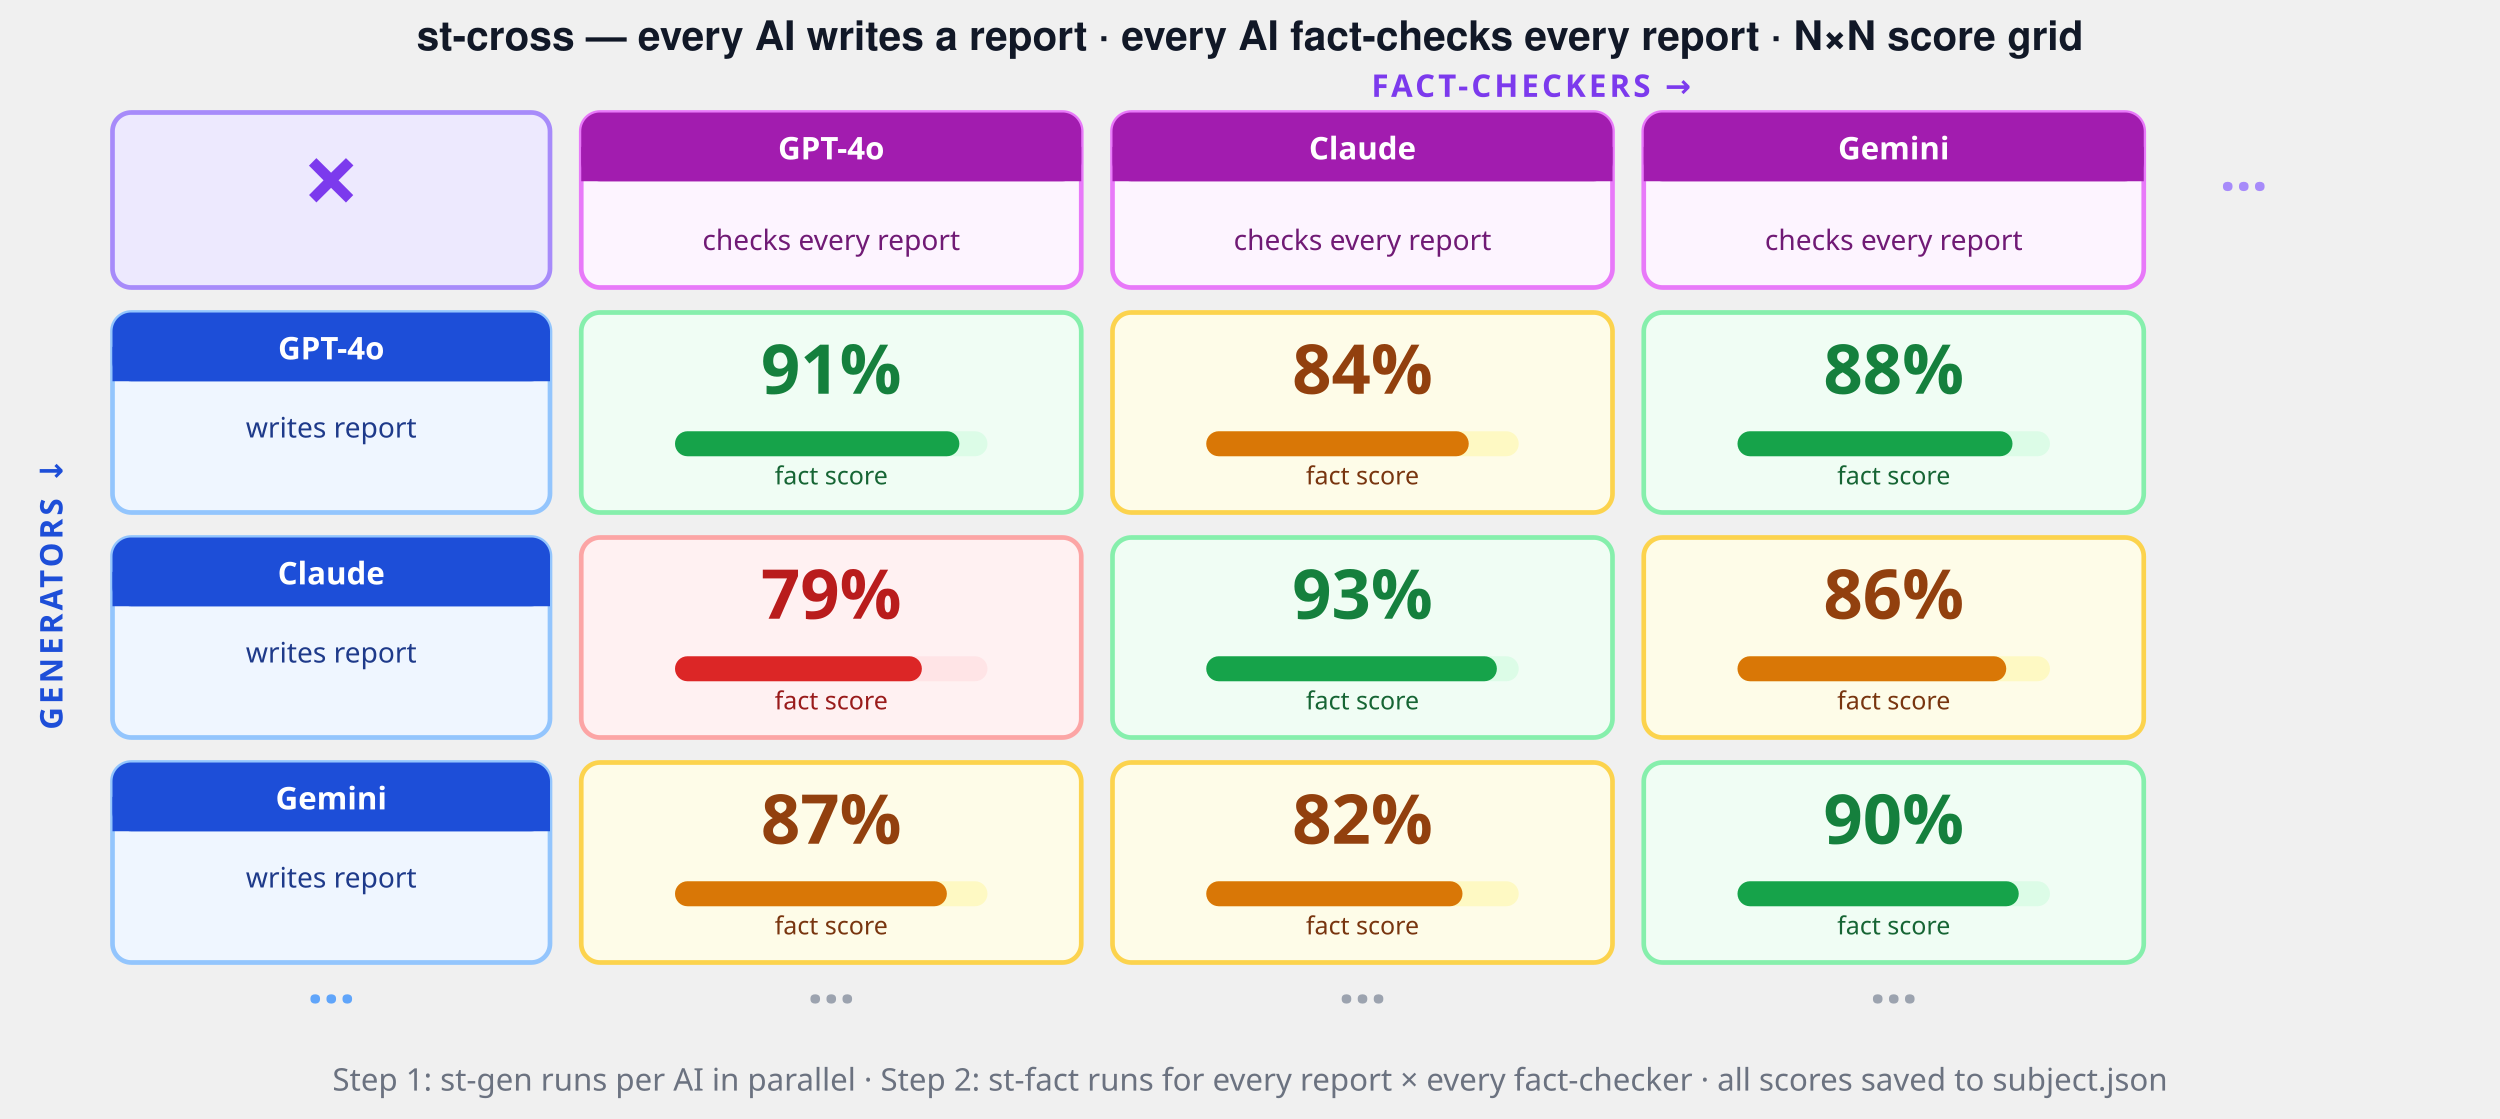
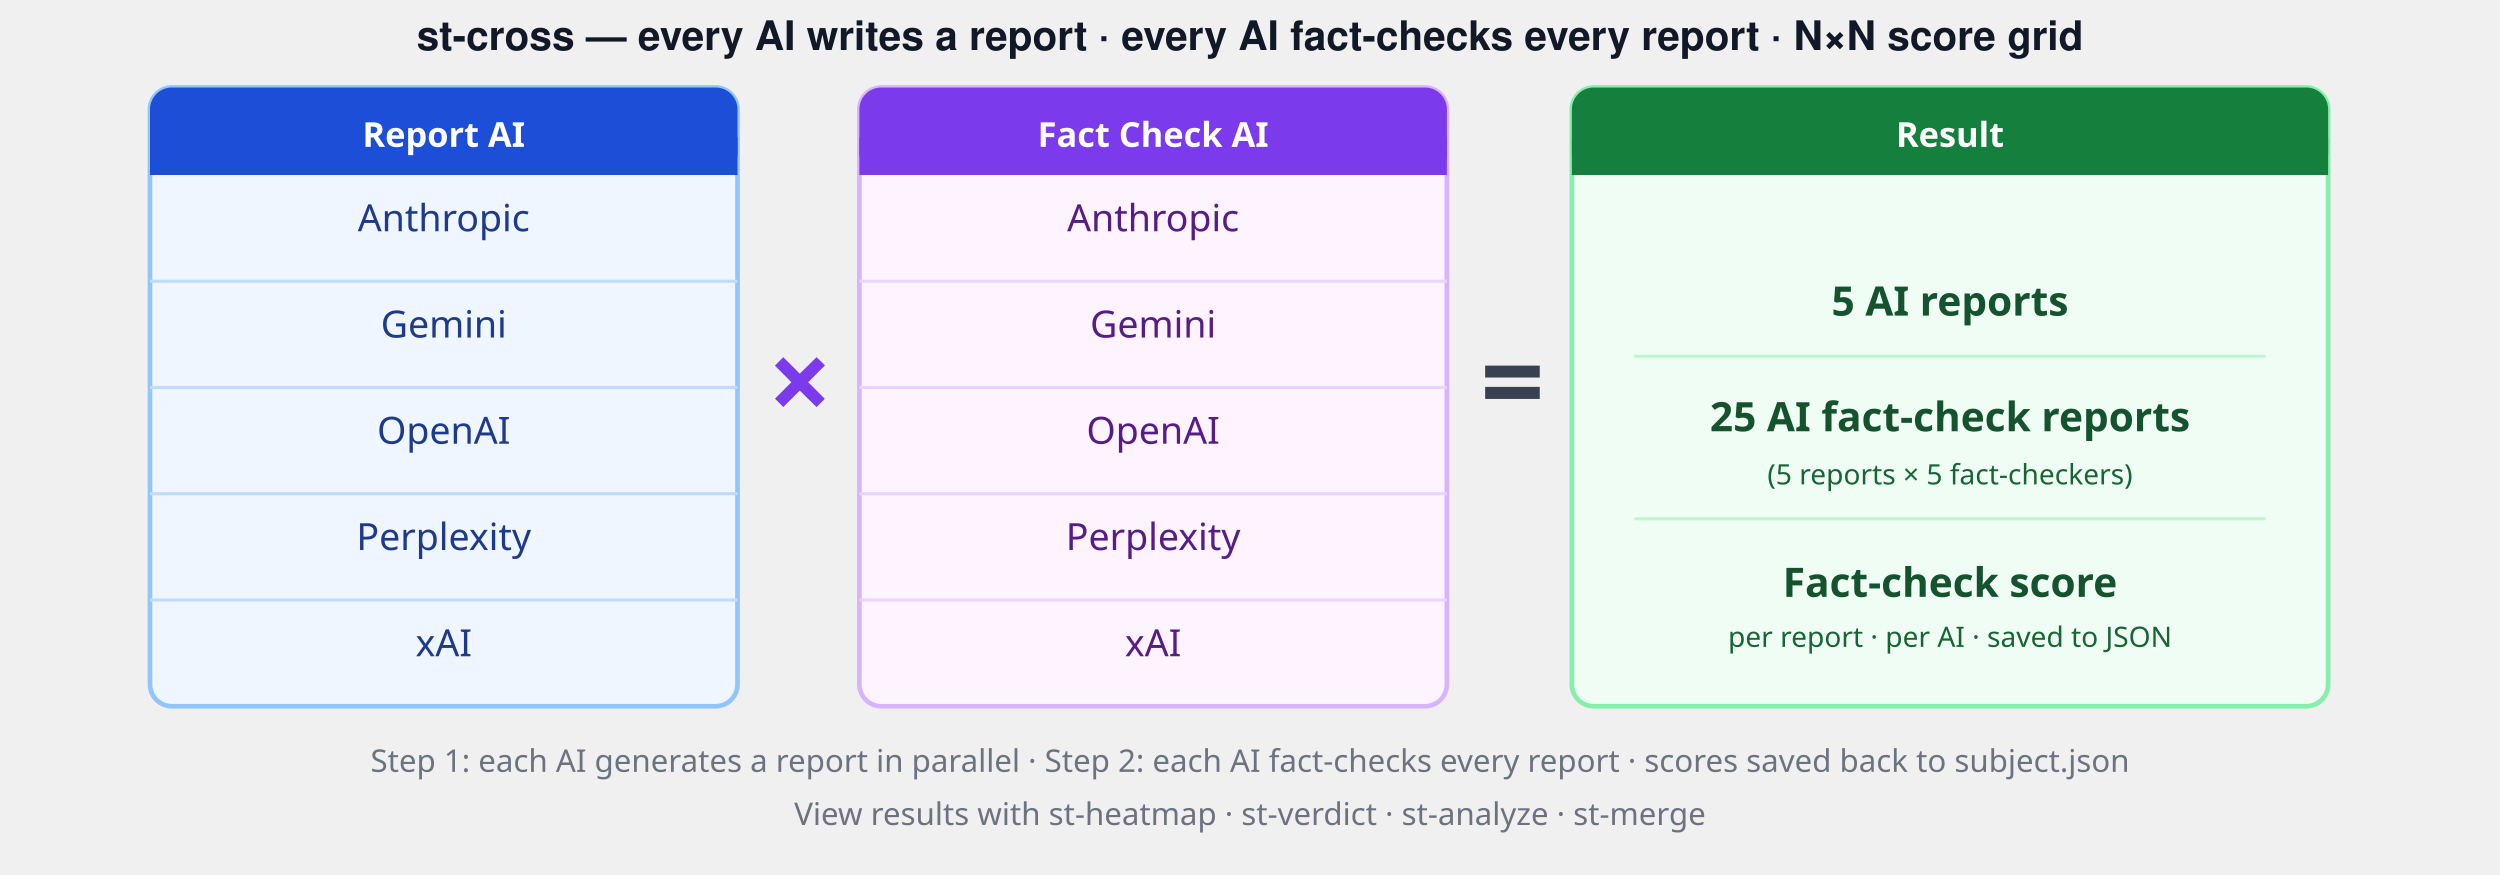
- <svg xmlns="http://www.w3.org/2000/svg" width="800" height="358" viewBox="0 0 800 358">
-   <defs>
-     <marker id="arr" markerWidth="7" markerHeight="7" refX="6" refY="3.5" orient="auto">
-       <path d="M0,1 L6,3.5 L0,6 Z" fill="#9ca3af" />
-     </marker>
-   </defs>
+ <svg xmlns="http://www.w3.org/2000/svg" width="800" height="280" viewBox="0 0 800 280">
  <text x="400" y="16" text-anchor="middle" font-family="ui-sans-serif,system-ui,-apple-system,Helvetica,Arial,sans-serif" font-size="13" font-weight="600" fill="#111827">
    st-cross — every AI writes a report · every AI fact-checks every report · N×N score grid
  </text>
-   <text x="490" y="31" text-anchor="middle" font-family="ui-sans-serif,system-ui,sans-serif" font-size="10" font-weight="700" fill="#7c3aed" letter-spacing="1">FACT-CHECKERS  →</text>
-   <text x="20" y="190" text-anchor="middle" font-family="ui-sans-serif,system-ui,sans-serif" font-size="10" font-weight="700" fill="#1d4ed8" letter-spacing="1" transform="rotate(-90,20,190)">GENERATORS  ↓</text>
-   <rect x="36" y="36" width="140" height="56" rx="6" fill="#ede9fe" stroke="#a78bfa" stroke-width="1.5" />
-   <text x="106" y="69" text-anchor="middle" font-family="ui-sans-serif,system-ui,sans-serif" font-size="32" font-weight="700" fill="#7c3aed">×</text>
-   <rect x="186" y="36" width="160" height="56" rx="6" fill="#fdf4ff" stroke="#e879f9" stroke-width="1.5" />
-   <rect x="186" y="36" width="160" height="22" rx="6" fill="#a21caf" />
-   <rect x="186" y="47" width="160" height="11" fill="#a21caf" />
-   <text x="266" y="51" text-anchor="middle" font-family="ui-sans-serif,system-ui,sans-serif" font-size="10" font-weight="700" fill="white">GPT-4o</text>
-   <text x="266" y="80" text-anchor="middle" font-family="ui-sans-serif,system-ui,sans-serif" font-size="9" fill="#701a75">checks every report</text>
-   <rect x="356" y="36" width="160" height="56" rx="6" fill="#fdf4ff" stroke="#e879f9" stroke-width="1.5" />
-   <rect x="356" y="36" width="160" height="22" rx="6" fill="#a21caf" />
-   <rect x="356" y="47" width="160" height="11" fill="#a21caf" />
-   <text x="436" y="51" text-anchor="middle" font-family="ui-sans-serif,system-ui,sans-serif" font-size="10" font-weight="700" fill="white">Claude</text>
-   <text x="436" y="80" text-anchor="middle" font-family="ui-sans-serif,system-ui,sans-serif" font-size="9" fill="#701a75">checks every report</text>
-   <rect x="526" y="36" width="160" height="56" rx="6" fill="#fdf4ff" stroke="#e879f9" stroke-width="1.5" />
-   <rect x="526" y="36" width="160" height="22" rx="6" fill="#a21caf" />
-   <rect x="526" y="47" width="160" height="11" fill="#a21caf" />
-   <text x="606" y="51" text-anchor="middle" font-family="ui-sans-serif,system-ui,sans-serif" font-size="10" font-weight="700" fill="white">Gemini</text>
-   <text x="606" y="80" text-anchor="middle" font-family="ui-sans-serif,system-ui,sans-serif" font-size="9" fill="#701a75">checks every report</text>
-   <text x="718" y="66" text-anchor="middle" font-family="ui-sans-serif,system-ui,sans-serif" font-size="18" font-weight="700" fill="#a78bfa">···</text>
-   <rect x="36" y="100" width="140" height="64" rx="6" fill="#eff6ff" stroke="#93c5fd" stroke-width="1.5" />
-   <rect x="36" y="100" width="140" height="22" rx="6" fill="#1d4ed8" />
-   <rect x="36" y="111" width="140" height="11" fill="#1d4ed8" />
-   <text x="106" y="115" text-anchor="middle" font-family="ui-sans-serif,system-ui,sans-serif" font-size="10" font-weight="700" fill="white">GPT-4o</text>
-   <text x="106" y="140" text-anchor="middle" font-family="ui-sans-serif,system-ui,sans-serif" font-size="9" fill="#1e3a8a">writes report</text>
-   <rect x="36" y="172" width="140" height="64" rx="6" fill="#eff6ff" stroke="#93c5fd" stroke-width="1.5" />
-   <rect x="36" y="172" width="140" height="22" rx="6" fill="#1d4ed8" />
-   <rect x="36" y="183" width="140" height="11" fill="#1d4ed8" />
-   <text x="106" y="187" text-anchor="middle" font-family="ui-sans-serif,system-ui,sans-serif" font-size="10" font-weight="700" fill="white">Claude</text>
-   <text x="106" y="212" text-anchor="middle" font-family="ui-sans-serif,system-ui,sans-serif" font-size="9" fill="#1e3a8a">writes report</text>
-   <rect x="36" y="244" width="140" height="64" rx="6" fill="#eff6ff" stroke="#93c5fd" stroke-width="1.5" />
-   <rect x="36" y="244" width="140" height="22" rx="6" fill="#1d4ed8" />
-   <rect x="36" y="255" width="140" height="11" fill="#1d4ed8" />
-   <text x="106" y="259" text-anchor="middle" font-family="ui-sans-serif,system-ui,sans-serif" font-size="10" font-weight="700" fill="white">Gemini</text>
-   <text x="106" y="284" text-anchor="middle" font-family="ui-sans-serif,system-ui,sans-serif" font-size="9" fill="#1e3a8a">writes report</text>
-   <text x="106" y="326" text-anchor="middle" font-family="ui-sans-serif,system-ui,sans-serif" font-size="18" font-weight="700" fill="#60a5fa">···</text>
-   <rect x="186" y="100" width="160" height="64" rx="6" fill="#f0fdf4" stroke="#86efac" stroke-width="1.5" />
-   <text x="266" y="126" text-anchor="middle" font-family="ui-sans-serif,system-ui,sans-serif" font-size="22" font-weight="700" fill="#15803d">91%</text>
-   <rect x="216" y="138" width="100" height="8" rx="4" fill="#dcfce7" />
-   <rect x="216" y="138" width="91" height="8" rx="4" fill="#16a34a" />
-   <text x="266" y="155" text-anchor="middle" font-family="ui-sans-serif,system-ui,sans-serif" font-size="8" fill="#166534">fact score</text>
-   <rect x="356" y="100" width="160" height="64" rx="6" fill="#fefce8" stroke="#fcd34d" stroke-width="1.5" />
-   <text x="436" y="126" text-anchor="middle" font-family="ui-sans-serif,system-ui,sans-serif" font-size="22" font-weight="700" fill="#92400e">84%</text>
-   <rect x="386" y="138" width="100" height="8" rx="4" fill="#fef9c3" />
-   <rect x="386" y="138" width="84" height="8" rx="4" fill="#d97706" />
-   <text x="436" y="155" text-anchor="middle" font-family="ui-sans-serif,system-ui,sans-serif" font-size="8" fill="#78350f">fact score</text>
-   <rect x="526" y="100" width="160" height="64" rx="6" fill="#f0fdf4" stroke="#86efac" stroke-width="1.5" />
-   <text x="606" y="126" text-anchor="middle" font-family="ui-sans-serif,system-ui,sans-serif" font-size="22" font-weight="700" fill="#15803d">88%</text>
-   <rect x="556" y="138" width="100" height="8" rx="4" fill="#dcfce7" />
-   <rect x="556" y="138" width="88" height="8" rx="4" fill="#16a34a" />
-   <text x="606" y="155" text-anchor="middle" font-family="ui-sans-serif,system-ui,sans-serif" font-size="8" fill="#166534">fact score</text>
-   <rect x="186" y="172" width="160" height="64" rx="6" fill="#fff1f2" stroke="#fca5a5" stroke-width="1.5" />
-   <text x="266" y="198" text-anchor="middle" font-family="ui-sans-serif,system-ui,sans-serif" font-size="22" font-weight="700" fill="#b91c1c">79%</text>
-   <rect x="216" y="210" width="100" height="8" rx="4" fill="#ffe4e6" />
-   <rect x="216" y="210" width="79" height="8" rx="4" fill="#dc2626" />
-   <text x="266" y="227" text-anchor="middle" font-family="ui-sans-serif,system-ui,sans-serif" font-size="8" fill="#991b1b">fact score</text>
-   <rect x="356" y="172" width="160" height="64" rx="6" fill="#f0fdf4" stroke="#86efac" stroke-width="1.5" />
-   <text x="436" y="198" text-anchor="middle" font-family="ui-sans-serif,system-ui,sans-serif" font-size="22" font-weight="700" fill="#15803d">93%</text>
-   <rect x="386" y="210" width="100" height="8" rx="4" fill="#dcfce7" />
-   <rect x="386" y="210" width="93" height="8" rx="4" fill="#16a34a" />
-   <text x="436" y="227" text-anchor="middle" font-family="ui-sans-serif,system-ui,sans-serif" font-size="8" fill="#166534">fact score</text>
-   <rect x="526" y="172" width="160" height="64" rx="6" fill="#fefce8" stroke="#fcd34d" stroke-width="1.5" />
-   <text x="606" y="198" text-anchor="middle" font-family="ui-sans-serif,system-ui,sans-serif" font-size="22" font-weight="700" fill="#92400e">86%</text>
-   <rect x="556" y="210" width="100" height="8" rx="4" fill="#fef9c3" />
-   <rect x="556" y="210" width="86" height="8" rx="4" fill="#d97706" />
-   <text x="606" y="227" text-anchor="middle" font-family="ui-sans-serif,system-ui,sans-serif" font-size="8" fill="#78350f">fact score</text>
-   <rect x="186" y="244" width="160" height="64" rx="6" fill="#fefce8" stroke="#fcd34d" stroke-width="1.5" />
-   <text x="266" y="270" text-anchor="middle" font-family="ui-sans-serif,system-ui,sans-serif" font-size="22" font-weight="700" fill="#92400e">87%</text>
-   <rect x="216" y="282" width="100" height="8" rx="4" fill="#fef9c3" />
-   <rect x="216" y="282" width="87" height="8" rx="4" fill="#d97706" />
-   <text x="266" y="299" text-anchor="middle" font-family="ui-sans-serif,system-ui,sans-serif" font-size="8" fill="#78350f">fact score</text>
-   <rect x="356" y="244" width="160" height="64" rx="6" fill="#fefce8" stroke="#fcd34d" stroke-width="1.5" />
-   <text x="436" y="270" text-anchor="middle" font-family="ui-sans-serif,system-ui,sans-serif" font-size="22" font-weight="700" fill="#92400e">82%</text>
-   <rect x="386" y="282" width="100" height="8" rx="4" fill="#fef9c3" />
-   <rect x="386" y="282" width="82" height="8" rx="4" fill="#d97706" />
-   <text x="436" y="299" text-anchor="middle" font-family="ui-sans-serif,system-ui,sans-serif" font-size="8" fill="#78350f">fact score</text>
-   <rect x="526" y="244" width="160" height="64" rx="6" fill="#f0fdf4" stroke="#86efac" stroke-width="1.5" />
-   <text x="606" y="270" text-anchor="middle" font-family="ui-sans-serif,system-ui,sans-serif" font-size="22" font-weight="700" fill="#15803d">90%</text>
-   <rect x="556" y="282" width="100" height="8" rx="4" fill="#dcfce7" />
-   <rect x="556" y="282" width="90" height="8" rx="4" fill="#16a34a" />
-   <text x="606" y="299" text-anchor="middle" font-family="ui-sans-serif,system-ui,sans-serif" font-size="8" fill="#166534">fact score</text>
-   <text x="266" y="326" text-anchor="middle" font-family="ui-sans-serif,system-ui,sans-serif" font-size="18" font-weight="700" fill="#9ca3af">···</text>
-   <text x="436" y="326" text-anchor="middle" font-family="ui-sans-serif,system-ui,sans-serif" font-size="18" font-weight="700" fill="#9ca3af">···</text>
-   <text x="606" y="326" text-anchor="middle" font-family="ui-sans-serif,system-ui,sans-serif" font-size="18" font-weight="700" fill="#9ca3af">···</text>
-   <text x="400" y="349" text-anchor="middle" font-family="ui-sans-serif,system-ui,sans-serif" font-size="10" fill="#6b7280">
-     Step 1: st-gen runs per AI in parallel  ·  Step 2: st-fact runs for every report × every fact-checker  ·  all scores saved to subject.json
+   <rect x="48" y="28" width="188" height="198" rx="7" fill="#eff6ff" stroke="#93c5fd" stroke-width="1.5" />
+   <rect x="48" y="28" width="188" height="28" rx="7" fill="#1d4ed8" />
+   <rect x="48" y="44" width="188" height="12" fill="#1d4ed8" />
+   <text x="142" y="47" text-anchor="middle" font-family="ui-sans-serif,system-ui,sans-serif" font-size="11" font-weight="700" fill="white">Report AI</text>
+   <line x1="48" y1="90" x2="236" y2="90" stroke="#bfdbfe" stroke-width="1" />
+   <line x1="48" y1="124" x2="236" y2="124" stroke="#bfdbfe" stroke-width="1" />
+   <line x1="48" y1="158" x2="236" y2="158" stroke="#bfdbfe" stroke-width="1" />
+   <line x1="48" y1="192" x2="236" y2="192" stroke="#bfdbfe" stroke-width="1" />
+   <text x="142" y="74" text-anchor="middle" font-family="ui-sans-serif,system-ui,sans-serif" font-size="12" fill="#1e3a8a">Anthropic</text>
+   <text x="142" y="108" text-anchor="middle" font-family="ui-sans-serif,system-ui,sans-serif" font-size="12" fill="#1e3a8a">Gemini</text>
+   <text x="142" y="142" text-anchor="middle" font-family="ui-sans-serif,system-ui,sans-serif" font-size="12" fill="#1e3a8a">OpenAI</text>
+   <text x="142" y="176" text-anchor="middle" font-family="ui-sans-serif,system-ui,sans-serif" font-size="12" fill="#1e3a8a">Perplexity</text>
+   <text x="142" y="210" text-anchor="middle" font-family="ui-sans-serif,system-ui,sans-serif" font-size="12" fill="#1e3a8a">xAI</text>
+   <text x="256" y="135" text-anchor="middle" font-family="ui-sans-serif,system-ui,sans-serif" font-size="36" font-weight="700" fill="#7c3aed">×</text>
+   <rect x="275" y="28" width="188" height="198" rx="7" fill="#fdf4ff" stroke="#d8b4fe" stroke-width="1.5" />
+   <rect x="275" y="28" width="188" height="28" rx="7" fill="#7c3aed" />
+   <rect x="275" y="44" width="188" height="12" fill="#7c3aed" />
+   <text x="369" y="47" text-anchor="middle" font-family="ui-sans-serif,system-ui,sans-serif" font-size="11" font-weight="700" fill="white">Fact Check AI</text>
+   <line x1="275" y1="90" x2="463" y2="90" stroke="#e9d5ff" stroke-width="1" />
+   <line x1="275" y1="124" x2="463" y2="124" stroke="#e9d5ff" stroke-width="1" />
+   <line x1="275" y1="158" x2="463" y2="158" stroke="#e9d5ff" stroke-width="1" />
+   <line x1="275" y1="192" x2="463" y2="192" stroke="#e9d5ff" stroke-width="1" />
+   <text x="369" y="74" text-anchor="middle" font-family="ui-sans-serif,system-ui,sans-serif" font-size="12" fill="#581c87">Anthropic</text>
+   <text x="369" y="108" text-anchor="middle" font-family="ui-sans-serif,system-ui,sans-serif" font-size="12" fill="#581c87">Gemini</text>
+   <text x="369" y="142" text-anchor="middle" font-family="ui-sans-serif,system-ui,sans-serif" font-size="12" fill="#581c87">OpenAI</text>
+   <text x="369" y="176" text-anchor="middle" font-family="ui-sans-serif,system-ui,sans-serif" font-size="12" fill="#581c87">Perplexity</text>
+   <text x="369" y="210" text-anchor="middle" font-family="ui-sans-serif,system-ui,sans-serif" font-size="12" fill="#581c87">xAI</text>
+   <text x="484" y="135" text-anchor="middle" font-family="ui-sans-serif,system-ui,sans-serif" font-size="36" font-weight="700" fill="#374151">=</text>
+   <rect x="503" y="28" width="242" height="198" rx="7" fill="#f0fdf4" stroke="#86efac" stroke-width="1.5" />
+   <rect x="503" y="28" width="242" height="28" rx="7" fill="#15803d" />
+   <rect x="503" y="44" width="242" height="12" fill="#15803d" />
+   <text x="624" y="47" text-anchor="middle" font-family="ui-sans-serif,system-ui,sans-serif" font-size="11" font-weight="700" fill="white">Result</text>
+   <text x="624" y="101" text-anchor="middle" font-family="ui-sans-serif,system-ui,sans-serif" font-size="13" font-weight="600" fill="#14532d">5 AI reports</text>
+   <line x1="523" y1="114" x2="725" y2="114" stroke="#bbf7d0" stroke-width="1" />
+   <text x="624" y="138" text-anchor="middle" font-family="ui-sans-serif,system-ui,sans-serif" font-size="13" font-weight="600" fill="#14532d">25 AI fact-check reports</text>
+   <text x="624" y="155" text-anchor="middle" font-family="ui-sans-serif,system-ui,sans-serif" font-size="9" fill="#166534">(5 reports × 5 fact-checkers)</text>
+   <line x1="523" y1="166" x2="725" y2="166" stroke="#bbf7d0" stroke-width="1" />
+   <text x="624" y="191" text-anchor="middle" font-family="ui-sans-serif,system-ui,sans-serif" font-size="13" font-weight="600" fill="#14532d">Fact-check score</text>
+   <text x="624" y="207" text-anchor="middle" font-family="ui-sans-serif,system-ui,sans-serif" font-size="9" fill="#166534">per report · per AI · saved to JSON</text>
+   <text x="400" y="247" text-anchor="middle" font-family="ui-sans-serif,system-ui,sans-serif" font-size="10" fill="#6b7280">
+     Step 1: each AI generates a report in parallel  ·  Step 2: each AI fact-checks every report  ·  scores saved back to subject.json
+   </text>
+   <text x="400" y="264" text-anchor="middle" font-family="ui-sans-serif,system-ui,sans-serif" font-size="10" fill="#6b7280">
+     View results with st-heatmap · st-verdict · st-analyze · st-merge
  </text>
</svg>
